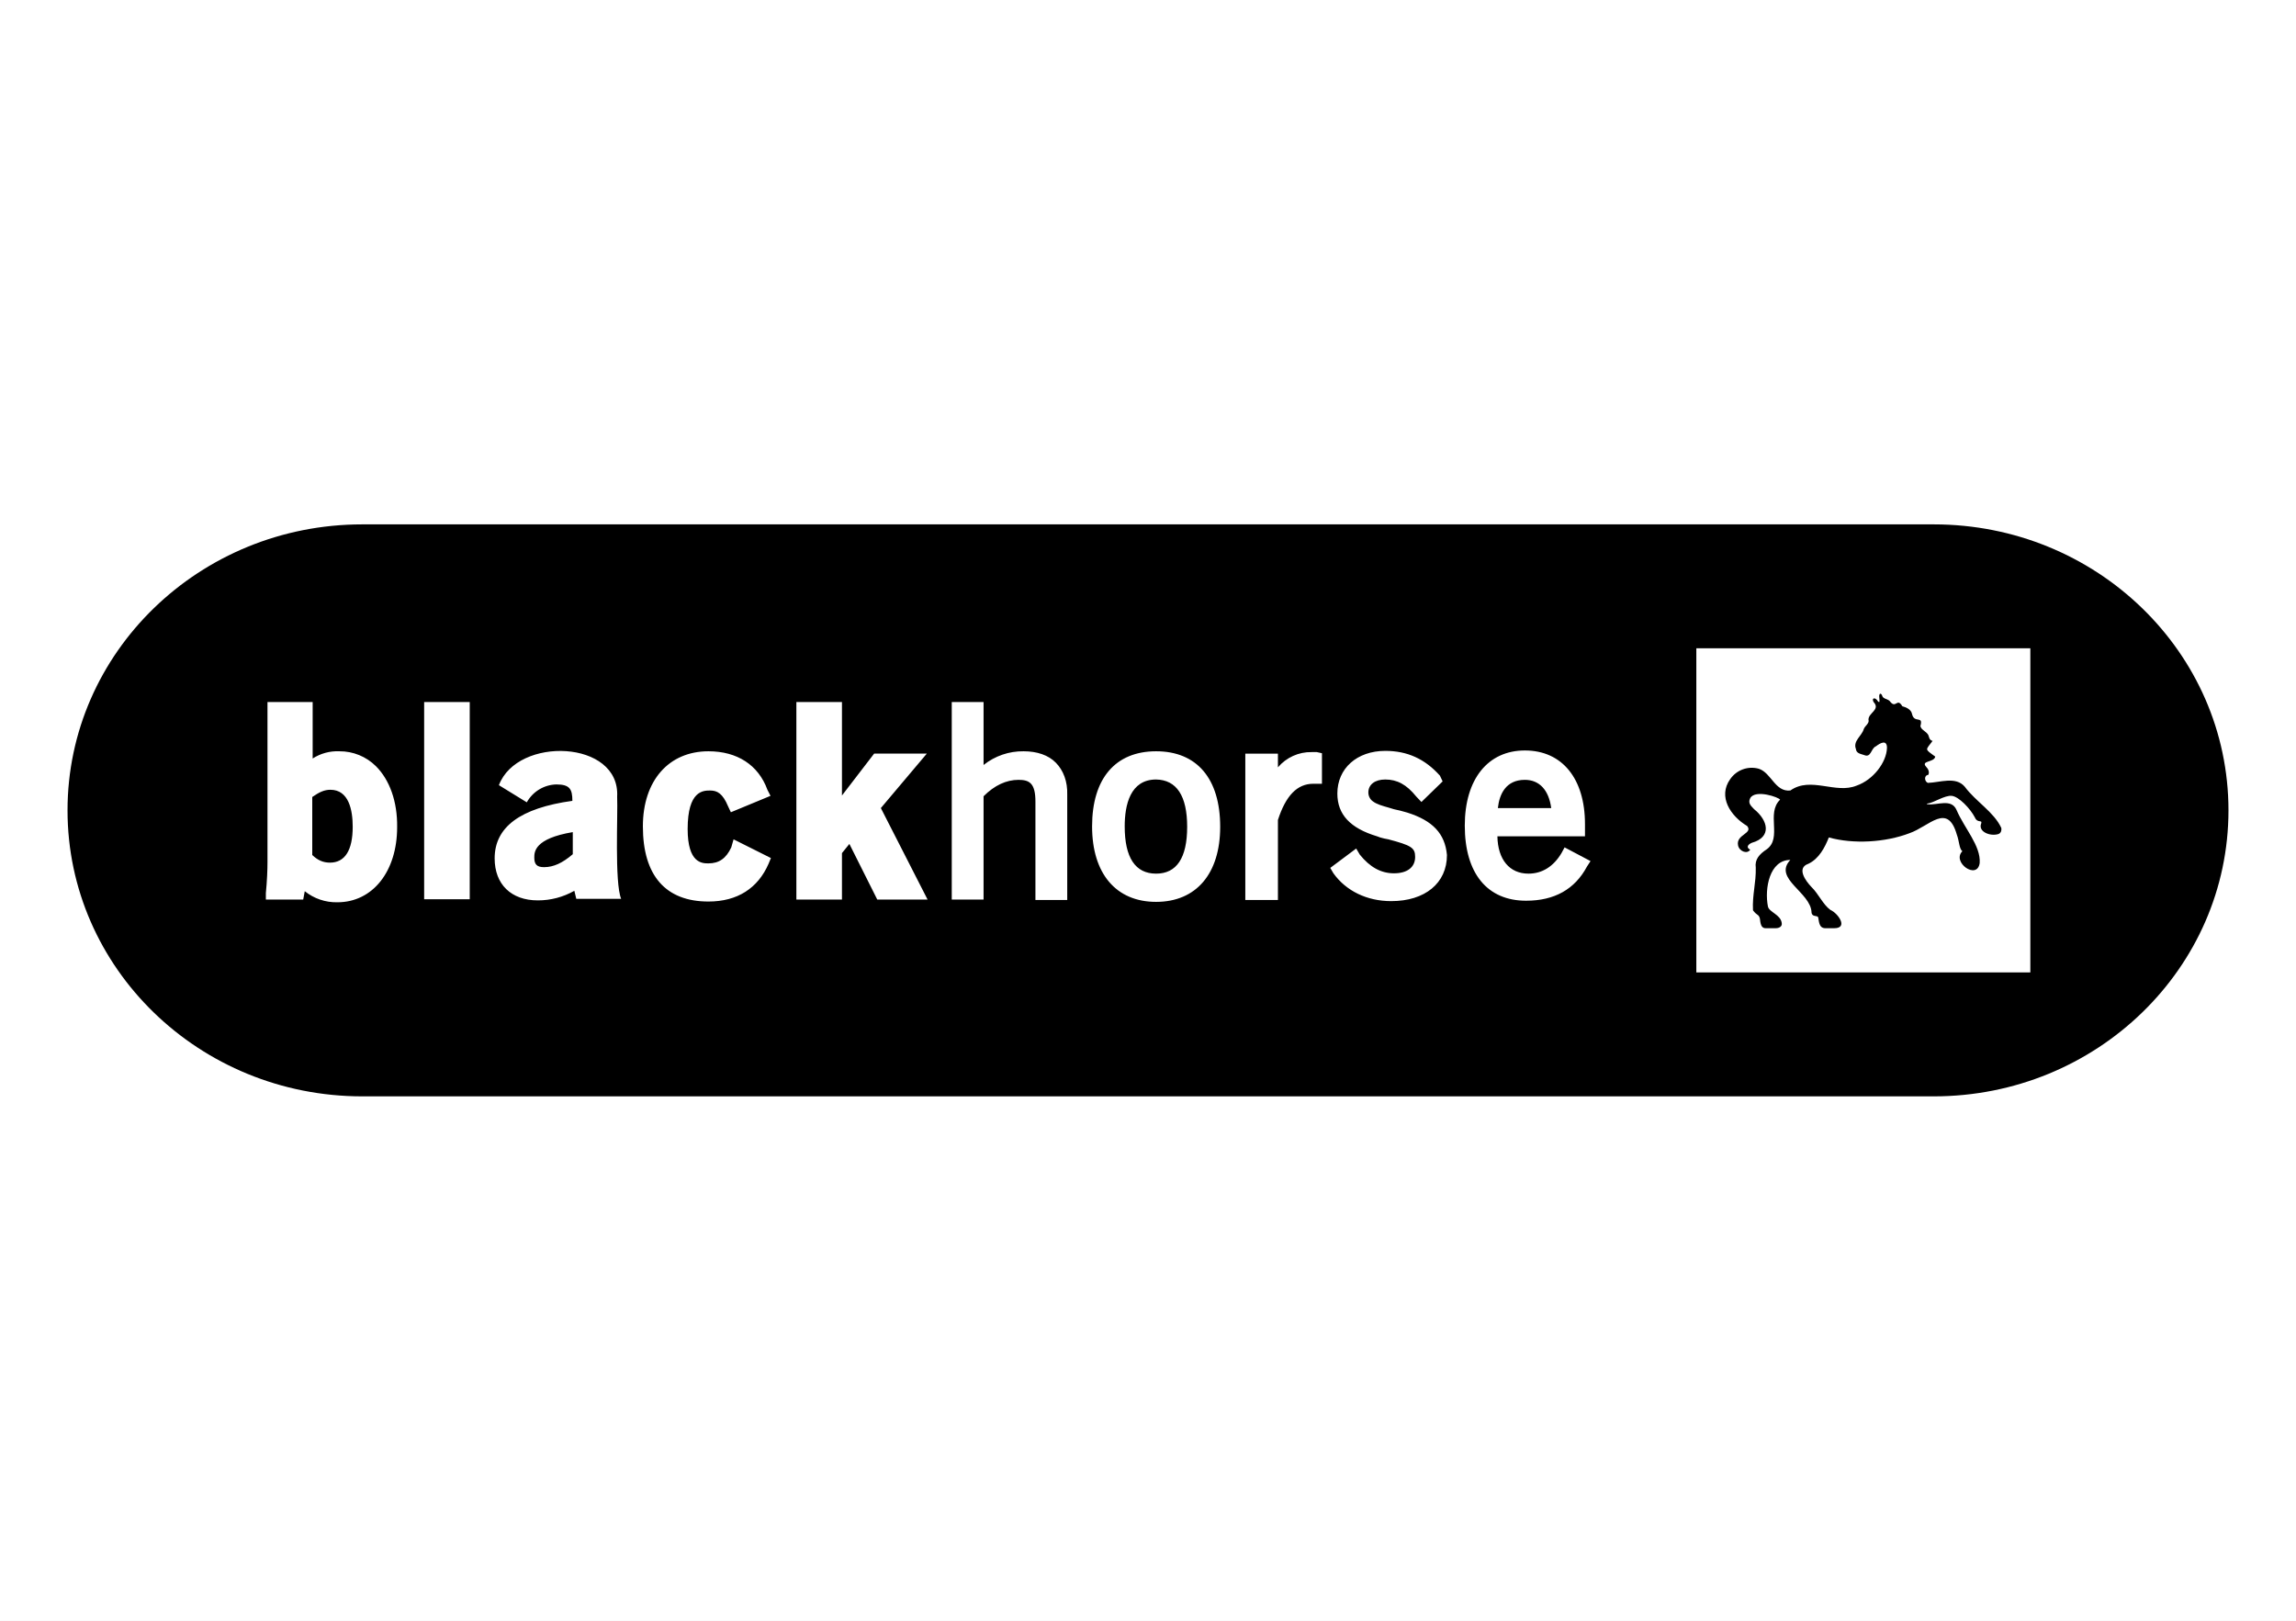
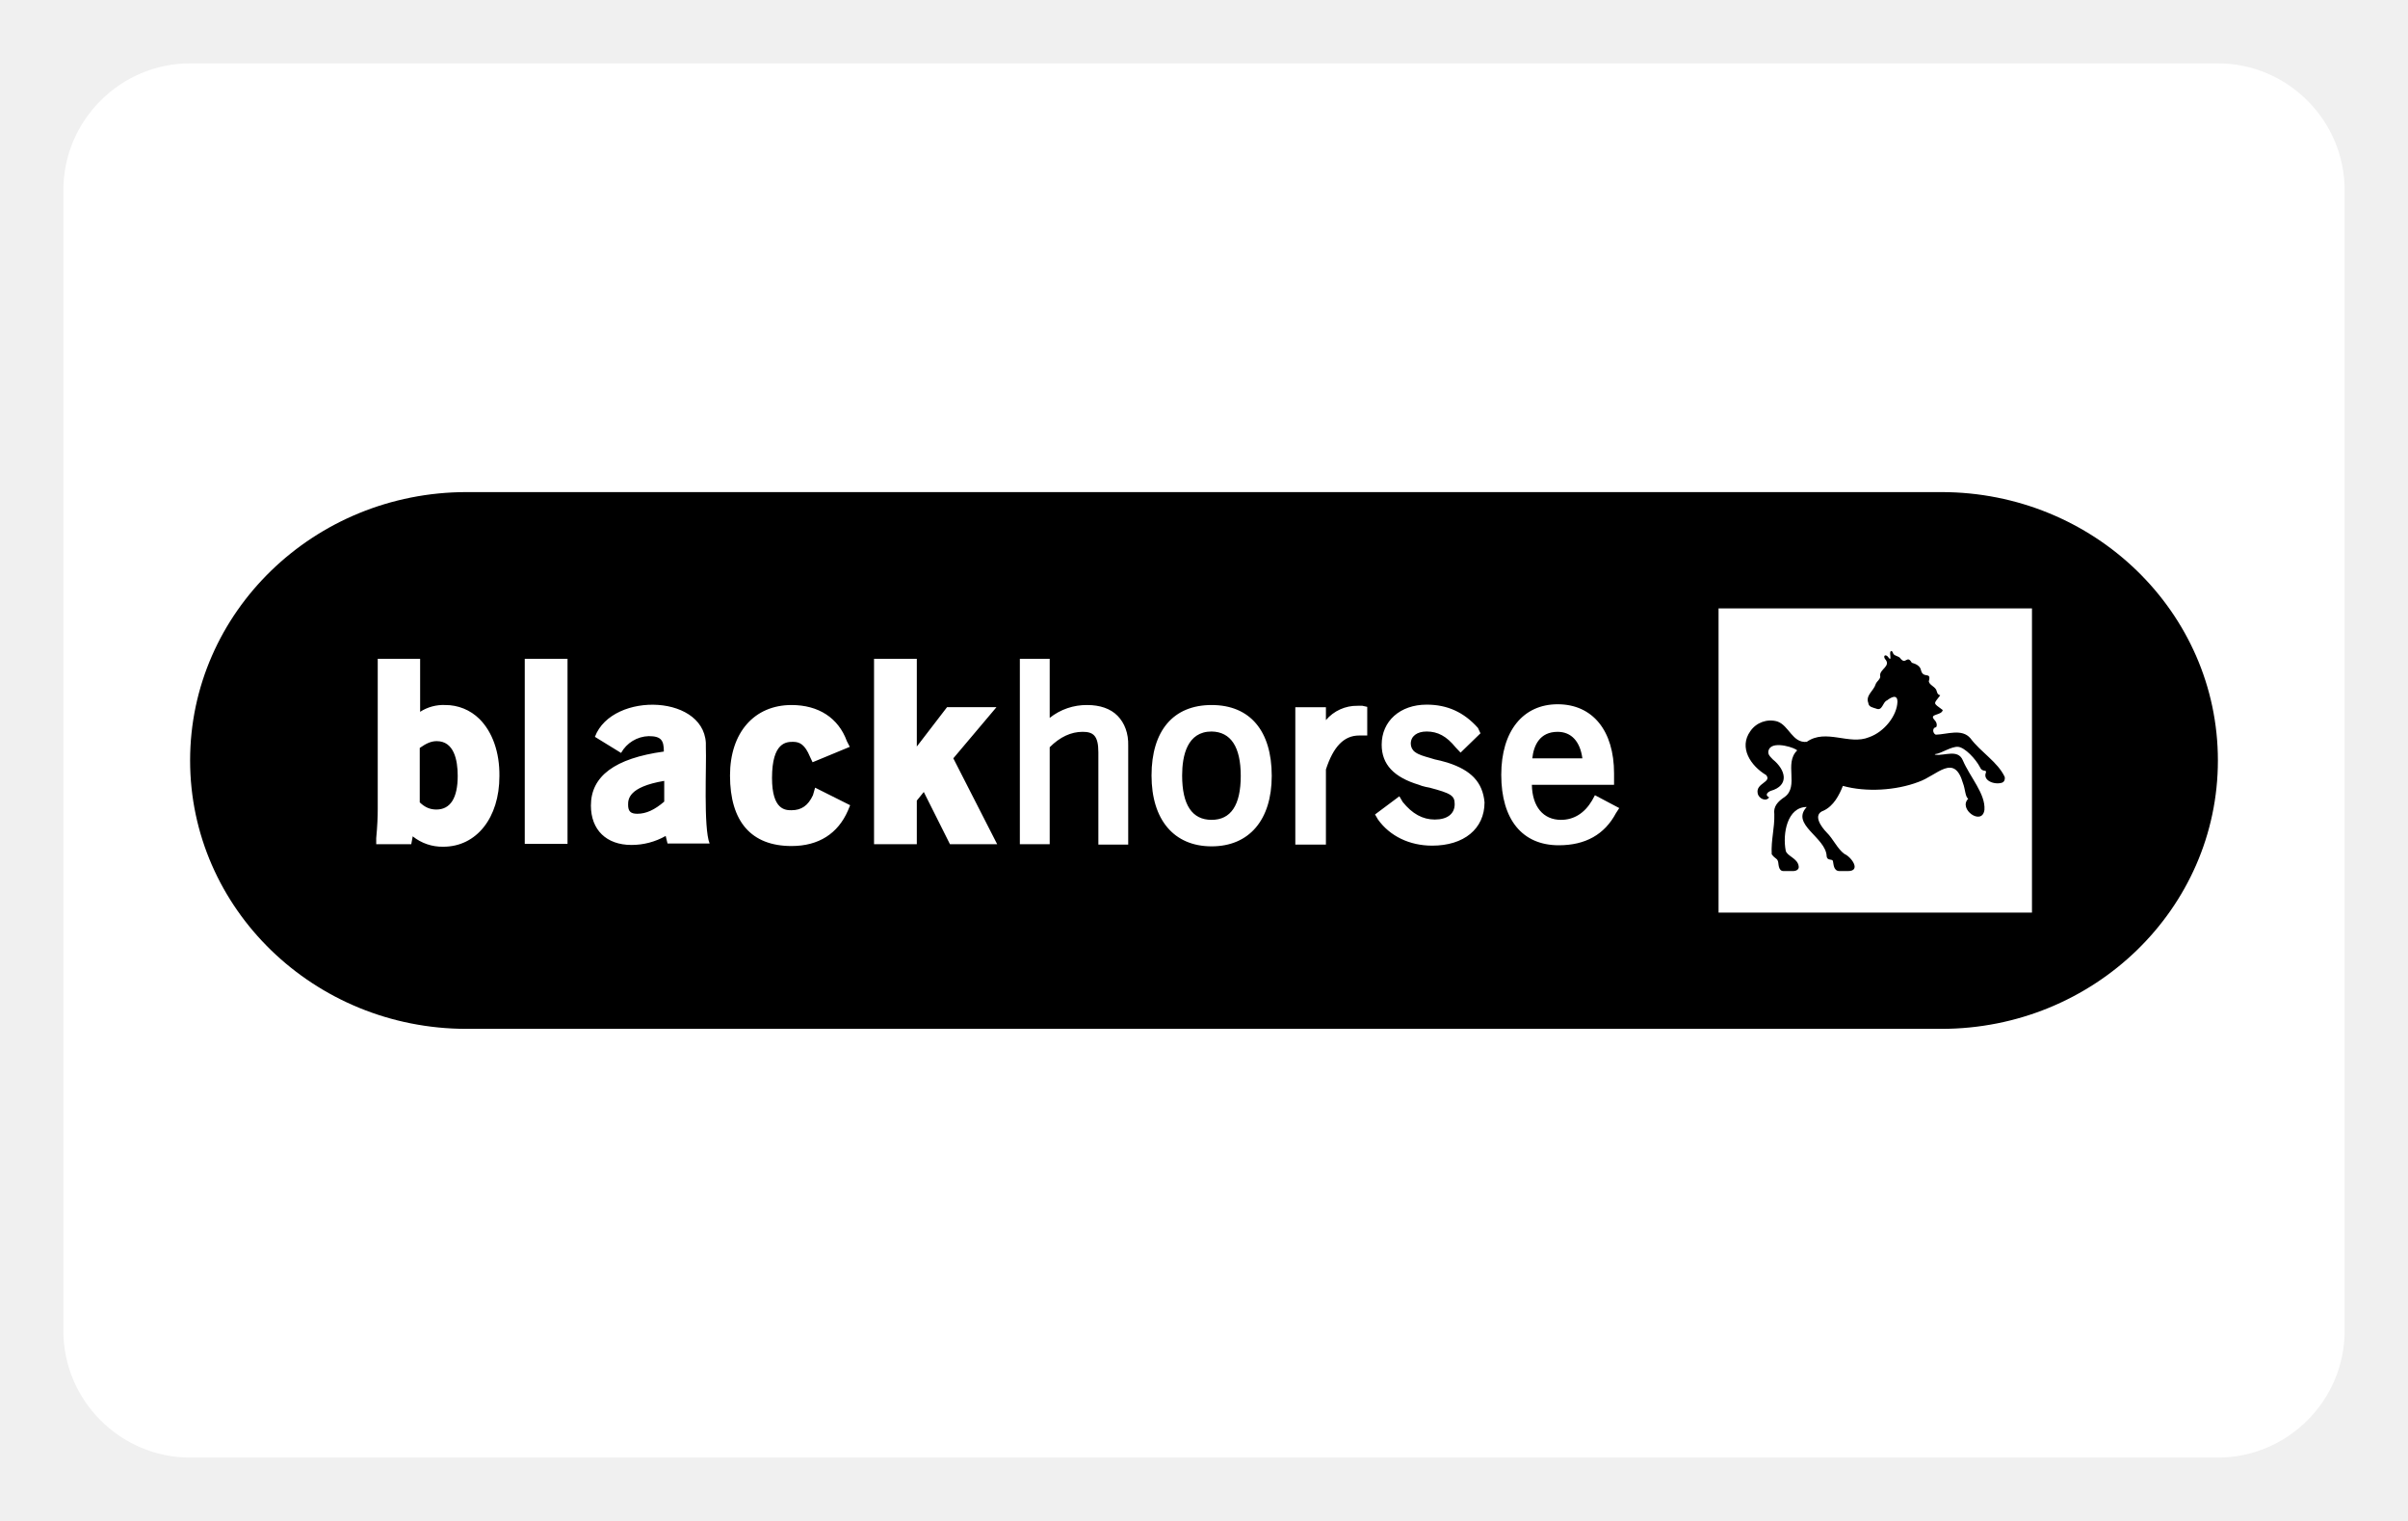
- <svg xmlns="http://www.w3.org/2000/svg" width="34" height="24" viewBox="0 0 34 24" fill="none">
-   <path fill="#fff" d="M0 0h34v24H0z" />
-   <path d="M28.636 16.235H5.364C2.954 16.235 1 14.338 1 12s1.955-4.235 4.364-4.235h23.272C31.046 7.765 33 9.662 33 12s-1.955 4.235-4.364 4.235z" fill="#000" />
-   <path d="M4.996 13.361a.745.745 0 01-.483-.164l-.023.124h-.553v-.096c.018-.186.024-.344.024-.457v-2.372h.669v.836a.676.676 0 01.396-.107.76.76 0 01.54.22c.204.203.32.525.315.903 0 .655-.361 1.113-.885 1.113zm-.372-.7c.082.079.163.113.262.113.221 0 .337-.181.337-.531 0-.249-.058-.548-.331-.548-.088 0-.163.034-.268.107v.859zM6.956 13.316h-.675v-2.92h.675v2.92zM8.476 11.859c0-.175-.04-.243-.238-.243a.516.516 0 00-.437.265l-.413-.254c.274-.728 1.798-.672 1.751.17.012.265-.04 1.27.059 1.513h-.664l-.029-.119a1.09 1.09 0 01-.54.142c-.396 0-.64-.238-.64-.622 0-.463.377-.745 1.151-.852zm.006.463c-.57.096-.57.294-.57.378 0 .102.04.141.145.141.14 0 .274-.062.425-.192v-.327zM10.491 13.35c-.634 0-.971-.384-.971-1.113 0-.678.384-1.112.971-1.112.425 0 .74.203.873.57l.046.09-.587.243-.04-.085c-.082-.197-.164-.237-.268-.237-.1 0-.332 0-.332.57 0 .509.215.509.308.509.157 0 .262-.074.338-.237l.034-.119.553.277-.035.085c-.157.361-.46.559-.89.559zM13.736 13.321h-.745l-.413-.824-.11.136v.688h-.675v-2.925h.675v1.384l.477-.621h.78l-.681.807.692 1.355zM15.804 13.327h-.471V11.87c0-.27-.087-.322-.25-.322-.18 0-.355.08-.518.243v1.53h-.471v-2.925h.471v.932a.932.932 0 01.593-.203c.198 0 .367.056.478.17.11.112.174.276.168.473v1.56zM17.12 13.355c-.593 0-.948-.418-.948-1.118 0-.706.343-1.112.948-1.112s.949.406.949 1.118c0 .694-.355 1.112-.949 1.112zm0-1.812c-.384 0-.465.378-.465.694 0 .463.157.7.465.7.303 0 .46-.231.46-.694 0-.458-.157-.695-.46-.7zM18.924 13.327h-.483V11.16h.483v.203a.639.639 0 01.5-.226h.076l.076.017v.452h-.128c-.239 0-.407.175-.524.536v1.186zM20.601 13.344c-.36 0-.669-.152-.855-.412l-.047-.08.384-.287.053.09c.15.186.314.277.506.277.198 0 .314-.09.314-.243 0-.136-.058-.17-.396-.26a.957.957 0 01-.122-.028l-.046-.017c-.396-.119-.588-.322-.588-.633 0-.372.29-.632.71-.632.326 0 .587.119.809.367l.04.085-.314.305-.076-.08c-.145-.18-.285-.253-.46-.253-.15 0-.25.073-.25.192 0 .05.024.101.065.13.058.045.14.067.238.095l.076.023c.058.011.122.028.198.05.378.12.558.312.587.628 0 .418-.326.683-.826.683zM22.599 13.338c-.576 0-.908-.406-.908-1.112 0-.69.344-1.113.89-1.113.553 0 .89.418.89 1.09v.181h-1.297c.006.345.18.553.46.553.204 0 .372-.107.489-.304l.046-.085.384.203-.052.08c-.18.338-.483.507-.902.507zm-.419-1.372h.791c-.035-.265-.174-.418-.39-.418-.284 0-.378.215-.4.418zM30.067 9.6H25.12v4.8h4.946V9.6z" fill="#fff" />
-   <path d="M27.163 13.745c.21 0 .058-.22-.058-.271-.11-.08-.175-.237-.28-.339-.087-.09-.226-.282-.046-.344.157-.074.245-.243.303-.39.366.102.838.073 1.192-.062.297-.102.565-.463.704.022.035.09.035.215.082.243-.163.164.221.435.256.175.018-.254-.227-.514-.343-.785-.076-.175-.285-.067-.425-.084-.017 0-.023-.012 0-.012.087-.01.25-.124.355-.113.105.012.273.187.343.322.035.085.11.029.093.085-.052.124.134.198.256.158.041-.017.047-.062.041-.09-.11-.237-.378-.39-.541-.61-.134-.158-.367-.062-.547-.057-.052-.022-.058-.113.006-.118.023-.04 0-.09-.03-.119-.087-.096.117-.062.134-.152-.162-.119-.145-.09-.04-.232-.052-.017-.047-.05-.064-.09-.035-.057-.105-.073-.116-.13.046-.164-.088-.034-.123-.175-.011-.068-.081-.102-.145-.119-.076-.13-.093.034-.175-.062-.029-.05-.105-.04-.122-.09 0-.017-.029-.05-.04-.023-.018.023.023.153-.024.102-.04-.068-.099-.05-.064.011.105.113-.076.158-.076.26.018.056-.052.09-.07.141-.029.102-.162.175-.116.294.006.068.076.073.122.09.105.045.1-.101.175-.13.058-.045.163-.107.163.023-.006.215-.204.474-.448.559-.314.13-.68-.141-.983.073-.227.023-.28-.26-.466-.322a.387.387 0 00-.424.153c-.187.26.005.548.25.694.093.114-.17.125-.134.289.017.084.134.135.18.062-.07-.034-.029-.08.024-.102.302-.085.238-.333.034-.497-.04-.045-.098-.085-.058-.164.076-.135.43-.011.442.023-.21.203.035.565-.197.734-.111.073-.18.152-.163.271.006.226-.053.401-.041.633.058.079.081.056.099.112.012.029 0 .153.087.153h.151c.053 0 .1-.028.088-.08-.018-.123-.186-.157-.204-.242-.052-.265.023-.689.332-.689-.262.277.308.48.314.78.011.073.087.033.099.073.011.04.005.158.104.158h.134z" fill="#000" />
+ <svg xmlns="http://www.w3.org/2000/svg" id="blackhorseflexpay" role="img" aria-labelledby="blackhorseflexpay-title" width="38" height="24" viewBox="0 0 38 24" fill="none">
+   <path opacity=".07" d="M35 0H3C1.3 0 0 1.3 0 3v18c0 1.7 1.4 3 3 3h32c1.7 0 3-1.3 3-3V3c0-1.7-1.4-3-3-3z" />
+   <path fill="#fff" d="M35 1c1.1 0 2 .9 2 2v18c0 1.1-.9 2-2 2H3c-1.1 0-2-.9-2-2V3c0-1.1.9-2 2-2h32" />
+   <g transform="translate(2, 0)">
+     <path d="M28.636 16.235H5.364C2.954 16.235 1 14.338 1 12s1.955-4.235 4.364-4.235h23.272C31.046 7.765 33 9.662 33 12s-1.955 4.235-4.364 4.235z" fill="#000" />
+     <path d="M4.996 13.361a.745.745 0 01-.483-.164l-.023.124h-.553v-.096c.018-.186.024-.344.024-.457v-2.372h.669v.836a.676.676 0 01.396-.107.76.76 0 01.54.22c.204.203.32.525.315.903 0 .655-.361 1.113-.885 1.113zm-.372-.7c.082.079.163.113.262.113.221 0 .337-.181.337-.531 0-.249-.058-.548-.331-.548-.088 0-.163.034-.268.107v.859zM6.956 13.316h-.675v-2.92h.675v2.92zM8.476 11.859c0-.175-.04-.243-.238-.243a.516.516 0 00-.437.265l-.413-.254c.274-.728 1.798-.672 1.751.17.012.265-.04 1.27.059 1.513h-.664l-.029-.119a1.09 1.09 0 01-.54.142c-.396 0-.64-.238-.64-.622 0-.463.377-.745 1.151-.852zm.006.463c-.57.096-.57.294-.57.378 0 .102.04.141.145.141.14 0 .274-.062.425-.192v-.327zM10.491 13.35c-.634 0-.971-.384-.971-1.113 0-.678.384-1.112.971-1.112.425 0 .74.203.873.57l.046.09-.587.243-.04-.085c-.082-.197-.164-.237-.268-.237-.1 0-.332 0-.332.57 0 .509.215.509.308.509.157 0 .262-.074.338-.237l.034-.119.553.277-.035.085c-.157.361-.46.559-.89.559zM13.736 13.321h-.745l-.413-.824-.11.136v.688h-.675v-2.925h.675v1.384l.477-.621h.78l-.681.807.692 1.355zM15.804 13.327h-.471V11.87c0-.27-.087-.322-.25-.322-.18 0-.355.08-.518.243v1.53h-.471v-2.925h.471v.932a.932.932 0 01.593-.203c.198 0 .367.056.478.17.11.112.174.276.168.473v1.56zM17.12 13.355c-.593 0-.948-.418-.948-1.118 0-.706.343-1.112.948-1.112s.949.406.949 1.118c0 .694-.355 1.112-.949 1.112zm0-1.812c-.384 0-.465.378-.465.694 0 .463.157.7.465.7.303 0 .46-.231.46-.694 0-.458-.157-.695-.46-.7zM18.924 13.327h-.483V11.16h.483v.203a.639.639 0 01.5-.226h.076l.076.017v.452h-.128c-.239 0-.407.175-.524.536v1.186zM20.601 13.344c-.36 0-.669-.152-.855-.412l-.047-.08.384-.287.053.09c.15.186.314.277.506.277.198 0 .314-.09.314-.243 0-.136-.058-.17-.396-.26a.957.957 0 01-.122-.028l-.046-.017c-.396-.119-.588-.322-.588-.633 0-.372.29-.632.71-.632.326 0 .587.119.809.367l.04.085-.314.305-.076-.08c-.145-.18-.285-.253-.46-.253-.15 0-.25.073-.25.192 0 .05.024.101.065.13.058.045.14.067.238.095l.076.023c.058.011.122.028.198.05.378.12.558.312.587.628 0 .418-.326.683-.826.683zM22.599 13.338c-.576 0-.908-.406-.908-1.112 0-.69.344-1.113.89-1.113.553 0 .89.418.89 1.09v.181h-1.297c.006.345.18.553.46.553.204 0 .372-.107.489-.304l.046-.085.384.203-.052.08c-.18.338-.483.507-.902.507zm-.419-1.372h.791c-.035-.265-.174-.418-.39-.418-.284 0-.378.215-.4.418zM30.067 9.6H25.12v4.8h4.946V9.6z" fill="#fff" />
+     <path d="M27.163 13.745c.21 0 .058-.22-.058-.271-.11-.08-.175-.237-.28-.339-.087-.09-.226-.282-.046-.344.157-.074.245-.243.303-.39.366.102.838.073 1.192-.062.297-.102.565-.463.704.022.035.09.035.215.082.243-.163.164.221.435.256.175.018-.254-.227-.514-.343-.785-.076-.175-.285-.067-.425-.084-.017 0-.023-.012 0-.012.087-.01.25-.124.355-.113.105.012.273.187.343.322.035.085.11.029.093.085-.052.124.134.198.256.158.041-.017.047-.062.041-.09-.11-.237-.378-.39-.541-.61-.134-.158-.367-.062-.547-.057-.052-.022-.058-.113.006-.118.023-.04 0-.09-.03-.119-.087-.096.117-.062.134-.152-.162-.119-.145-.09-.04-.232-.052-.017-.047-.05-.064-.09-.035-.057-.105-.073-.116-.13.046-.164-.088-.034-.123-.175-.011-.068-.081-.102-.145-.119-.076-.13-.093.034-.175-.062-.029-.05-.105-.04-.122-.09 0-.017-.029-.05-.04-.023-.018.023.023.153-.024.102-.04-.068-.099-.05-.064.011.105.113-.076.158-.076.26.018.056-.052.09-.07.141-.029.102-.162.175-.116.294.006.068.076.073.122.09.105.045.1-.101.175-.13.058-.045.163-.107.163.023-.006.215-.204.474-.448.559-.314.13-.68-.141-.983.073-.227.023-.28-.26-.466-.322a.387.387 0 00-.424.153c-.187.26.005.548.25.694.093.114-.17.125-.134.289.017.084.134.135.18.062-.07-.034-.029-.08.024-.102.302-.085.238-.333.034-.497-.04-.045-.098-.085-.058-.164.076-.135.43-.011.442.023-.21.203.035.565-.197.734-.111.073-.18.152-.163.271.006.226-.053.401-.041.633.058.079.081.056.099.112.012.029 0 .153.087.153h.151c.053 0 .1-.028.088-.08-.018-.123-.186-.157-.204-.242-.052-.265.023-.689.332-.689-.262.277.308.48.314.78.011.073.087.033.099.073.011.04.005.158.104.158h.134z" fill="#000" />
+   </g>
</svg>
